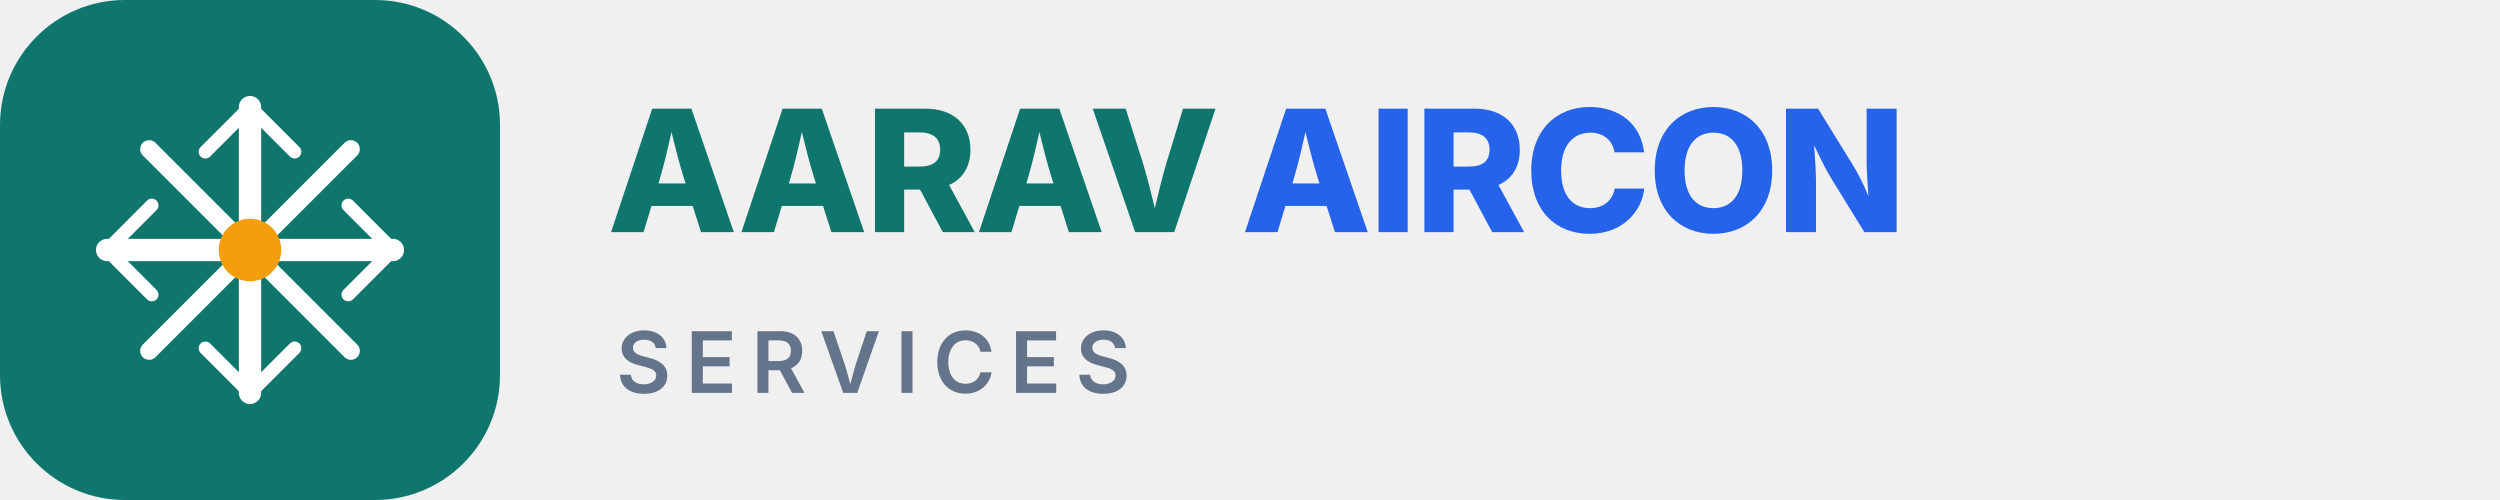
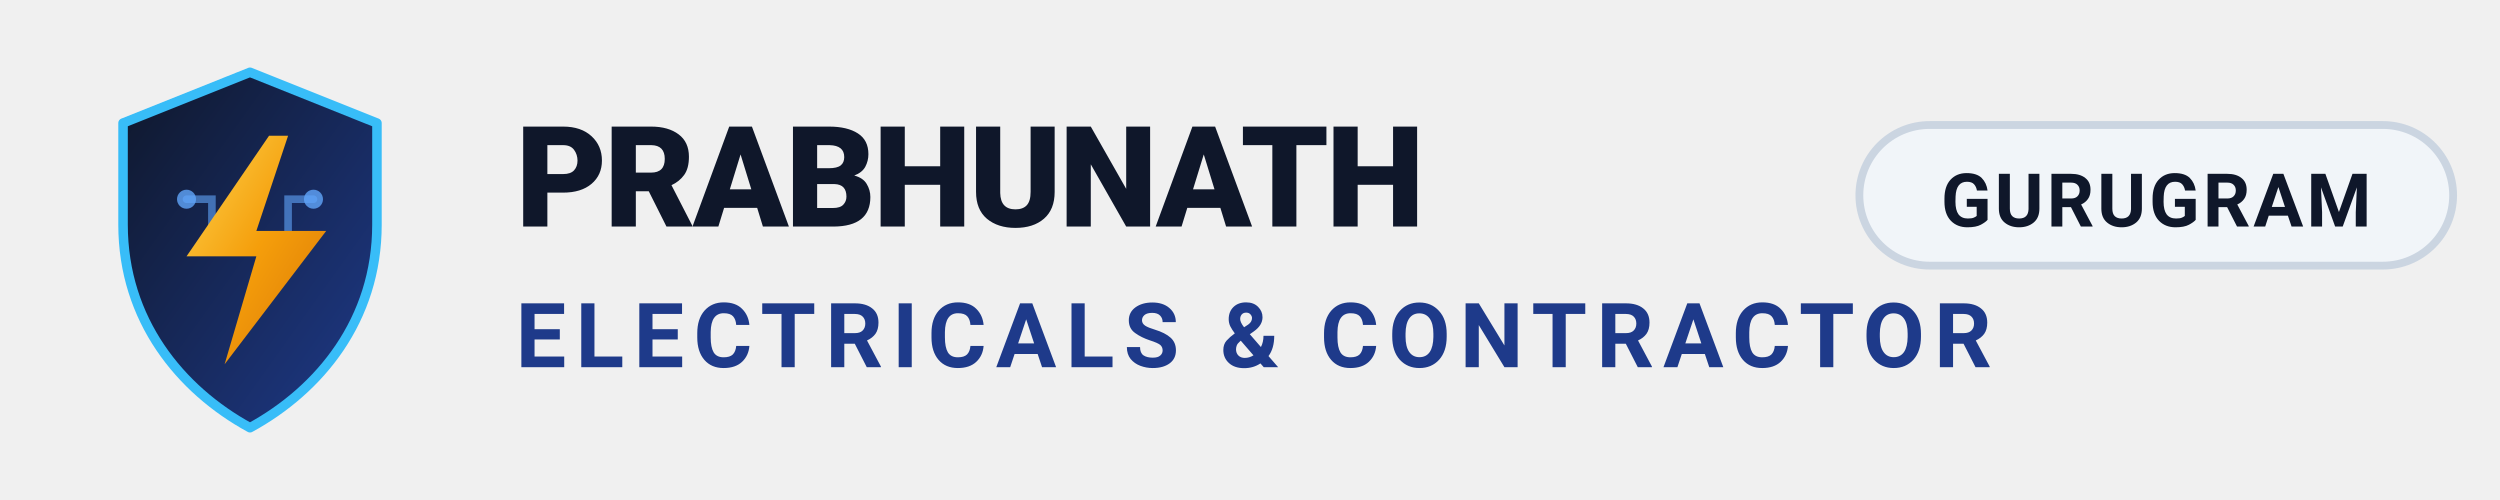
- <svg xmlns="http://www.w3.org/2000/svg" viewBox="0 0 280 56" fill="none">
-   <g transform="translate(0,0)">
-     <rect width="56" height="56" rx="14" fill="#0F766E" />
-     <line x1="28" y1="12" x2="28" y2="44" stroke="#fff" stroke-width="2.5" stroke-linecap="round" />
-     <line x1="12" y1="28" x2="44" y2="28" stroke="#fff" stroke-width="2.5" stroke-linecap="round" />
-     <line x1="16.7" y1="16.7" x2="39.3" y2="39.3" stroke="#fff" stroke-width="2" stroke-linecap="round" />
-     <line x1="39.3" y1="16.7" x2="16.7" y2="39.3" stroke="#fff" stroke-width="2" stroke-linecap="round" />
-     <line x1="28" y1="12" x2="23" y2="17" stroke="#fff" stroke-width="1.5" stroke-linecap="round" />
-     <line x1="28" y1="12" x2="33" y2="17" stroke="#fff" stroke-width="1.5" stroke-linecap="round" />
-     <line x1="28" y1="44" x2="23" y2="39" stroke="#fff" stroke-width="1.5" stroke-linecap="round" />
-     <line x1="28" y1="44" x2="33" y2="39" stroke="#fff" stroke-width="1.5" stroke-linecap="round" />
-     <line x1="12" y1="28" x2="17" y2="23" stroke="#fff" stroke-width="1.5" stroke-linecap="round" />
-     <line x1="12" y1="28" x2="17" y2="33" stroke="#fff" stroke-width="1.5" stroke-linecap="round" />
-     <line x1="44" y1="28" x2="39" y2="23" stroke="#fff" stroke-width="1.5" stroke-linecap="round" />
-     <line x1="44" y1="28" x2="39" y2="33" stroke="#fff" stroke-width="1.5" stroke-linecap="round" />
-     <circle cx="28" cy="28" r="3.5" fill="#F59E0B" />
+ <svg xmlns="http://www.w3.org/2000/svg" viewBox="0 0 320 64" fill="none" width="100%" height="100%">
+   <defs>
+     <linearGradient id="logoShieldGrad" x1="0%" y1="0%" x2="100%" y2="100%">
+       <stop offset="0%" stop-color="#0F172A" />
+       <stop offset="100%" stop-color="#1E3A8A" />
+     </linearGradient>
+     <linearGradient id="logoBoltGrad" x1="0%" y1="0%" x2="100%" y2="100%">
+       <stop offset="0%" stop-color="#FCD34D" />
+       <stop offset="50%" stop-color="#F59E0B" />
+       <stop offset="100%" stop-color="#D97706" />
+     </linearGradient>
+   </defs>
+   <g transform="translate(6, 6) scale(0.8125)">
+     <path d="M32 4L12 12V28C12 43 21 54 32 60C43 54 52 43 52 28V12L32 4Z" fill="url(#logoShieldGrad)" stroke="#38BDF8" stroke-width="1.5" stroke-linejoin="round" />
+     <path d="M22 24H26V32" stroke="#60A5FA" stroke-width="1.2" stroke-linecap="round" opacity="0.6" />
+     <circle cx="22" cy="24" r="1.5" fill="#60A5FA" opacity="0.8" />
+     <path d="M42 24H38V32" stroke="#60A5FA" stroke-width="1.2" stroke-linecap="round" opacity="0.6" />
+     <circle cx="42" cy="24" r="1.5" fill="#60A5FA" opacity="0.8" />
+     <path d="M35 14L22 33H33L28 50L44 29H33L38 14H35Z" fill="url(#logoBoltGrad)" />
  </g>
-   <text x="68" y="26" font-family="Inter,system-ui,sans-serif" font-size="19" font-weight="800" fill="#0F766E" letter-spacing="-0.3">
-     AARAV
+   <text x="66" y="29" fill="#0F172A" font-family="system-ui, -apple-system, 'Segoe UI', Roboto, sans-serif" font-size="18" font-weight="900" letter-spacing="-0.4">
+     PRABHUNATH
  </text>
-   <text x="139" y="26" font-family="Inter,system-ui,sans-serif" font-size="19" font-weight="800" fill="#2563EB" letter-spacing="-0.3">
-     AIRCON
+   <text x="66" y="47" fill="#1E3A8A" font-family="system-ui, -apple-system, 'Segoe UI', Roboto, sans-serif" font-size="11.5" font-weight="700" letter-spacing="1.2">
+     ELECTRICALS &amp; CONTRACTOR
  </text>
-   <text x="69" y="44" font-family="Inter,system-ui,sans-serif" font-size="9.5" font-weight="600" fill="#64748B" letter-spacing="1.6">
-     SERVICES
+   <rect x="238" y="16" width="76" height="18" rx="9" fill="#F1F5F9" stroke="#CBD5E1" stroke-width="1" />
+   <text x="276" y="29" fill="#0F172A" font-family="system-ui, -apple-system, 'Segoe UI', Roboto, sans-serif" font-size="9.5" font-weight="700" text-anchor="middle" letter-spacing="0.4">
+     GURUGRAM
  </text>
</svg>
